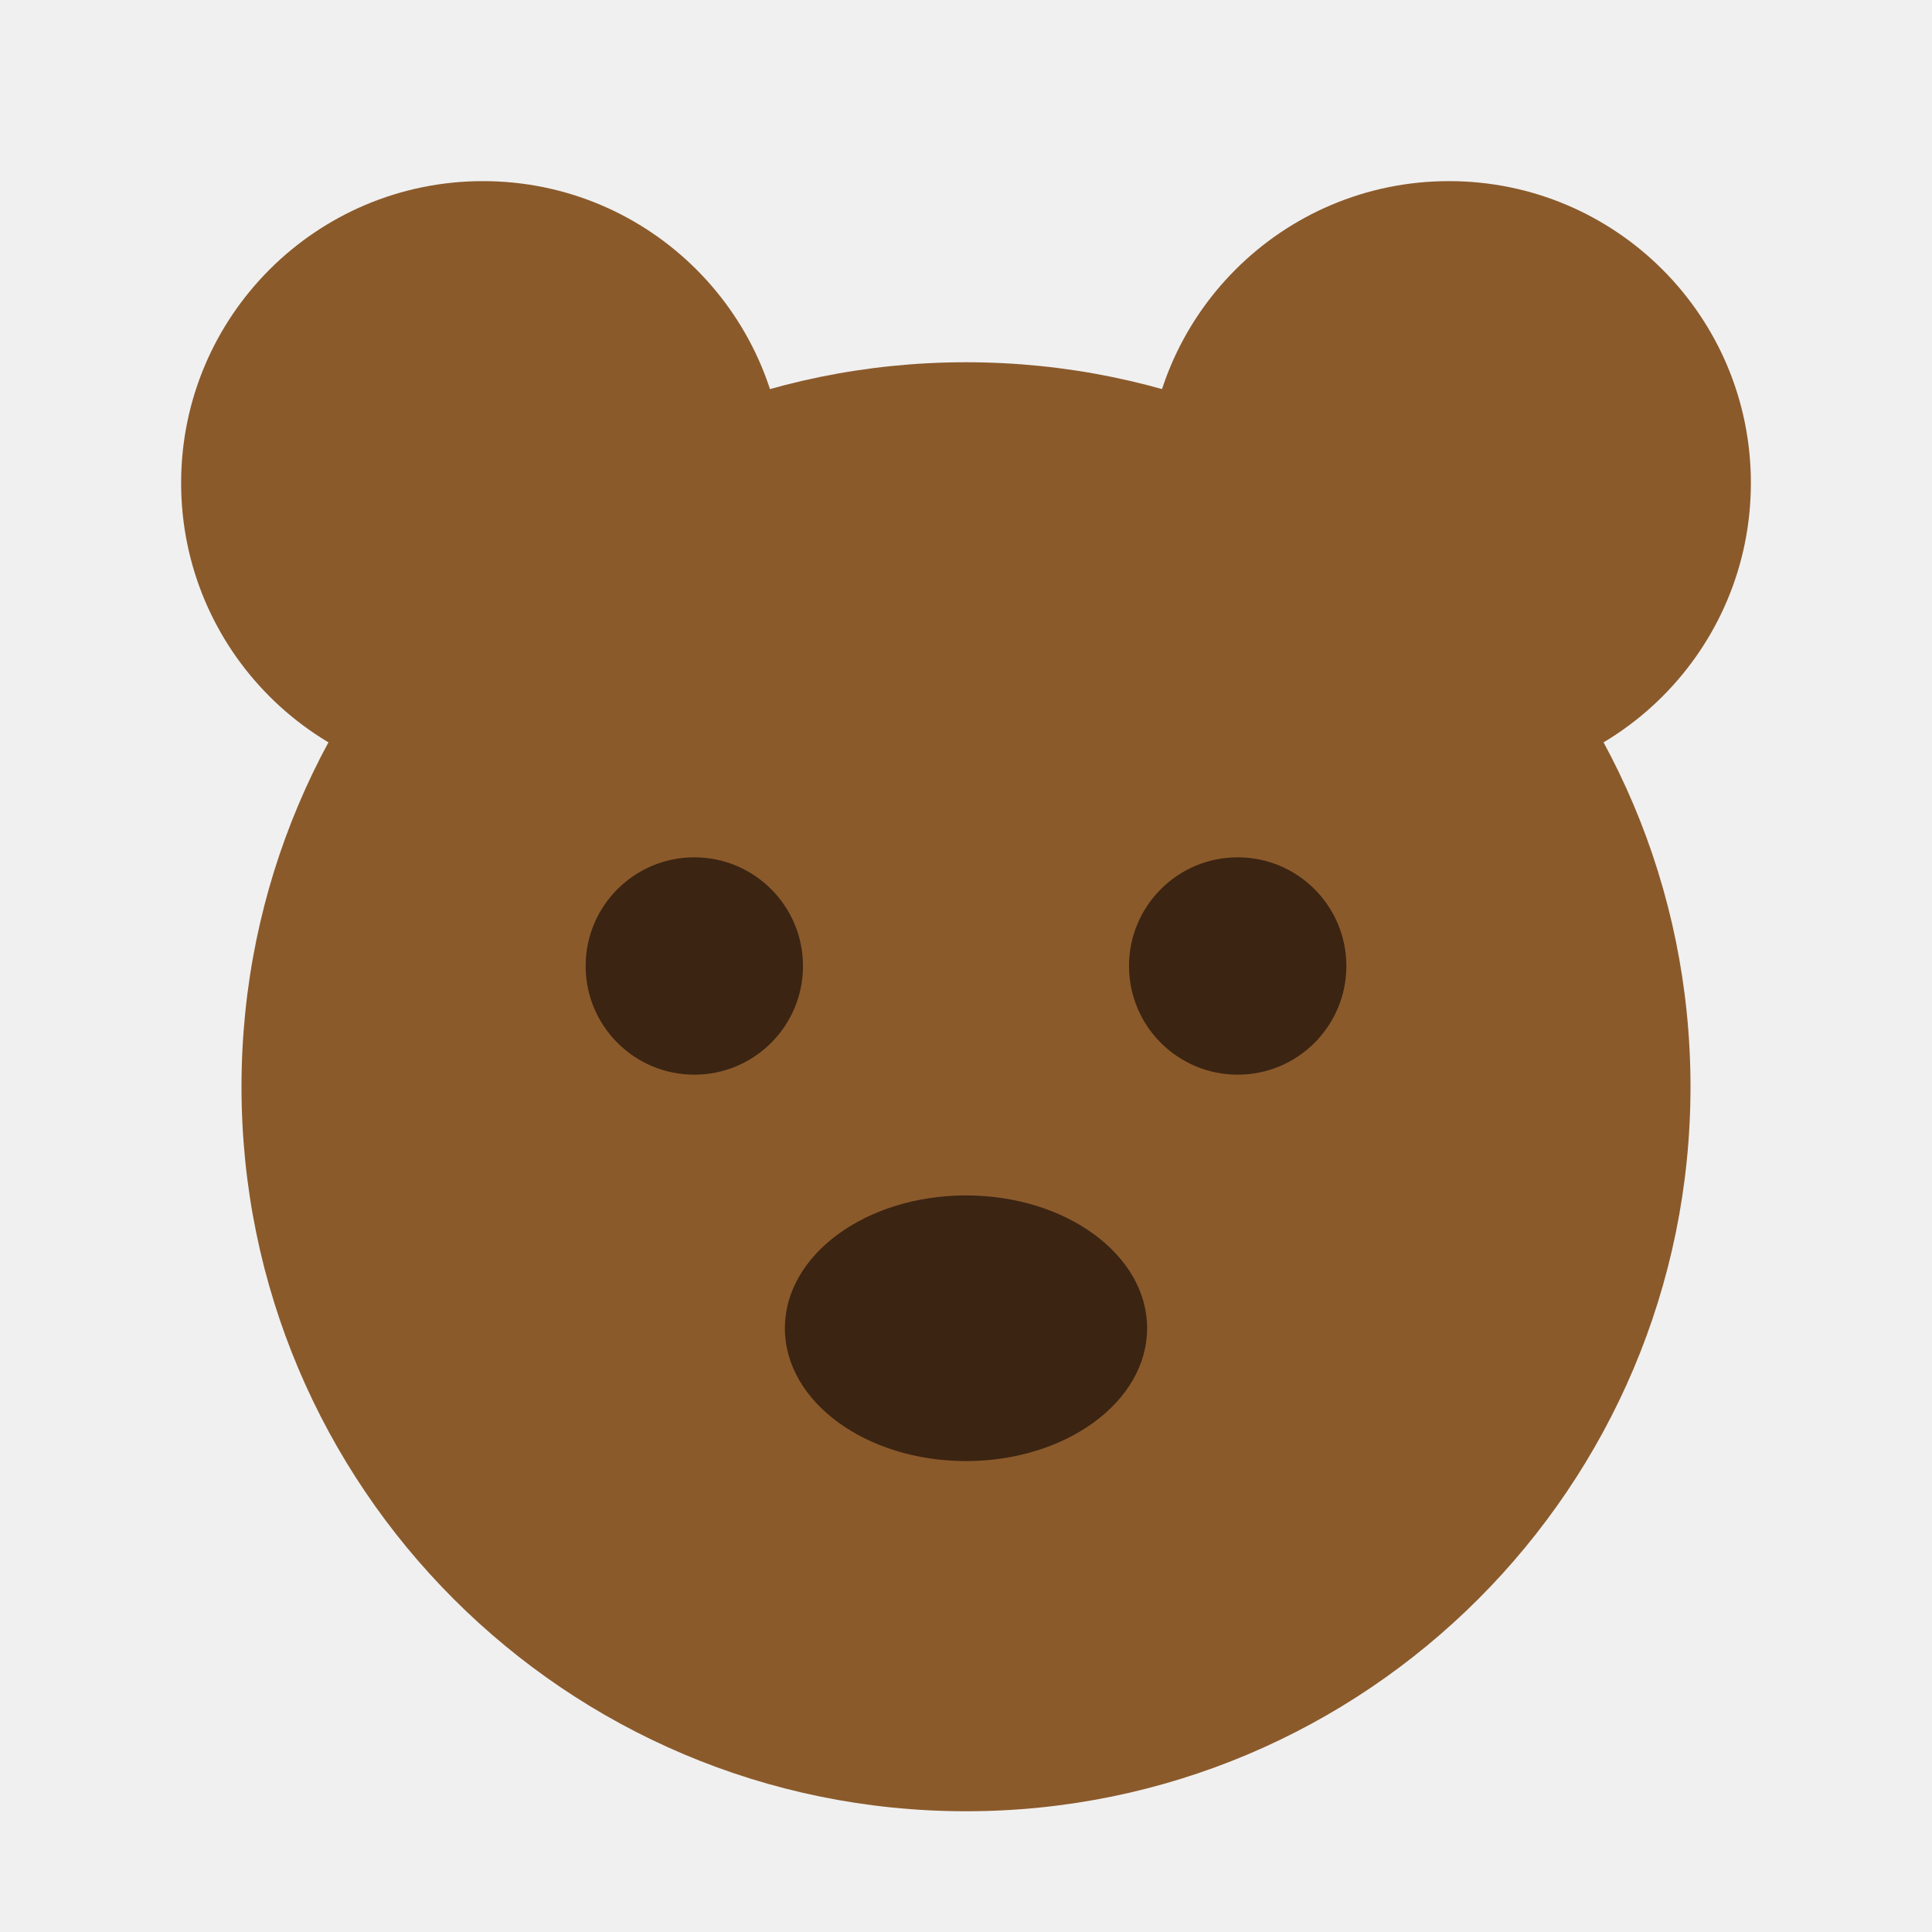
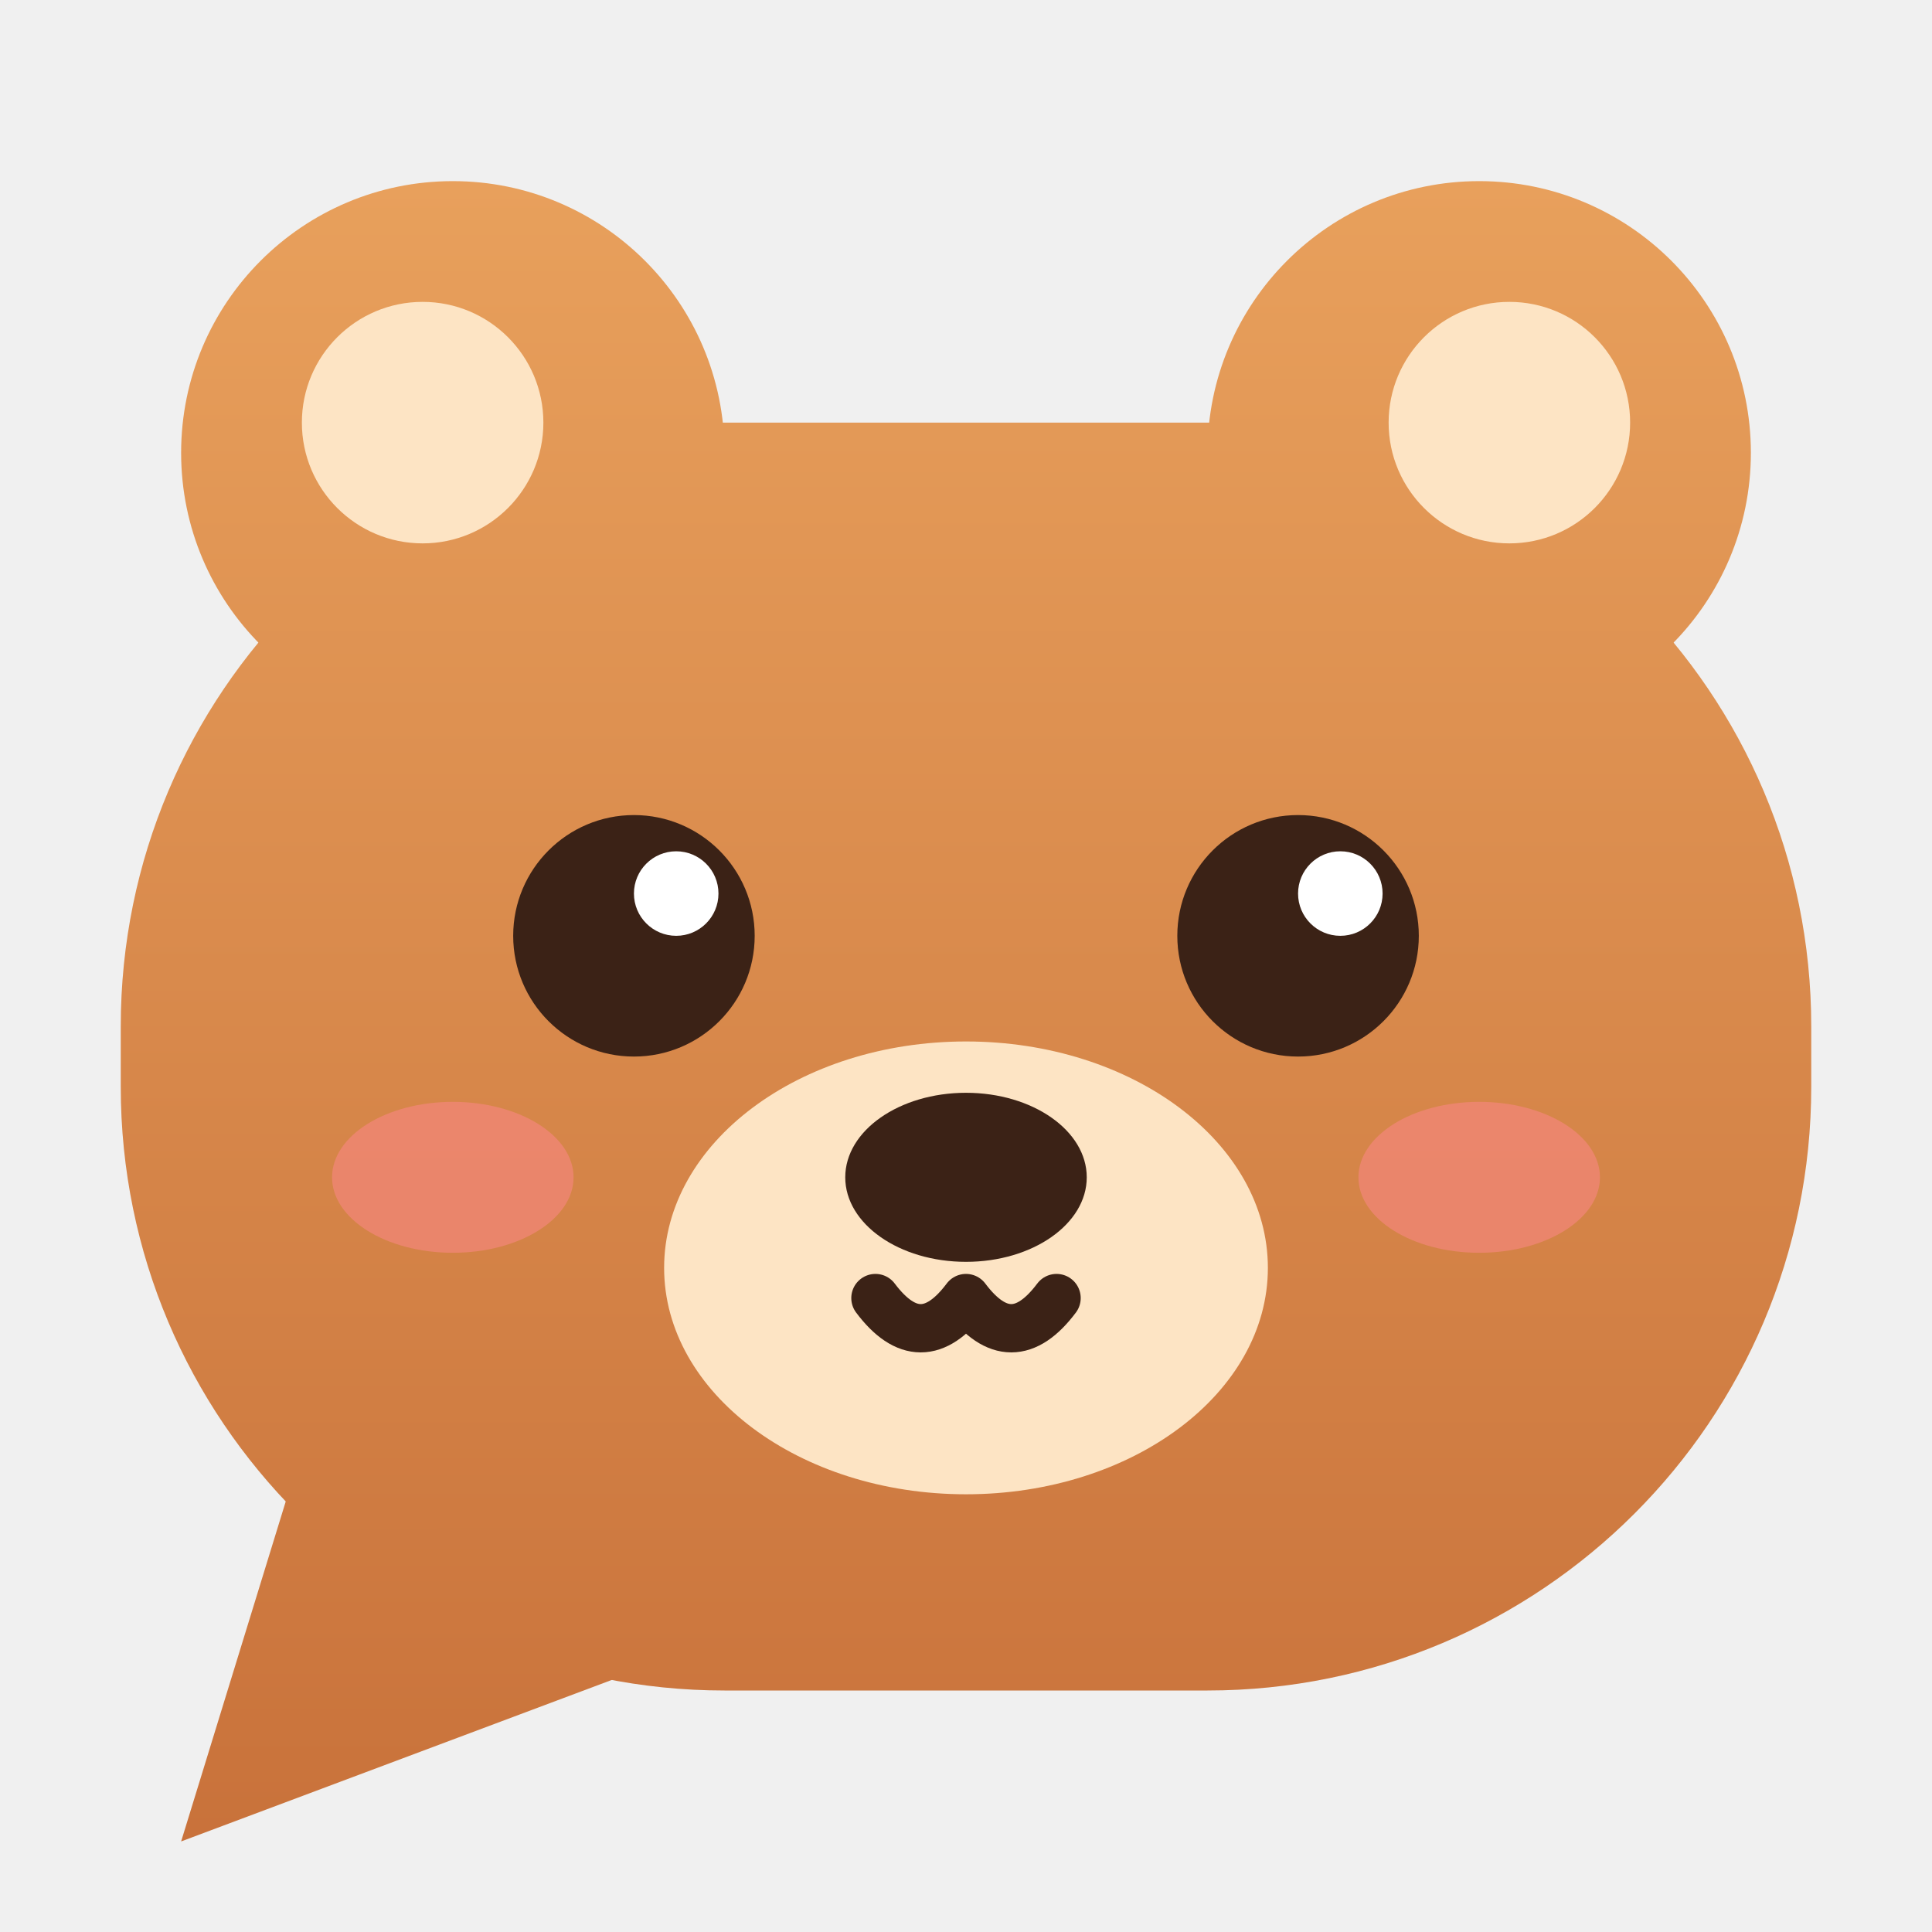
<svg xmlns="http://www.w3.org/2000/svg" viewBox="0 0 32 32">
-   <g fill="#8b5a2b">
-     <circle cx="8" cy="8" r="5" />
-     <circle cx="24" cy="8" r="5" />
-     <circle cx="16" cy="18" r="12" />
+   <defs>
+     <linearGradient id="fur" x1="0" y1="3" x2="0" y2="31" gradientUnits="userSpaceOnUse">
+       <stop offset="0" stop-color="#e8a05c" />
+       <stop offset="1" stop-color="#c8713a" />
+     </linearGradient>
+   </defs>
+   <g fill="url(#fur)">
+     <circle cx="7.5" cy="7.5" r="4.5" />
+     <circle cx="24.5" cy="7.5" r="4.5" />
+     <rect x="2" y="7" width="28" height="21" rx="10" />
+     <path d="M5 24 3 30.5l8-3z" />
  </g>
-   <g fill="#3b2412">
-     <circle cx="11.5" cy="16" r="1.8" />
-     <circle cx="20.5" cy="16" r="1.8" />
-     <ellipse cx="16" cy="22" rx="3" ry="2.2" />
+   <g fill="#fde4c4">
+     <circle cx="7" cy="7" r="2" />
+     <circle cx="25" cy="7" r="2" />
+     <ellipse cx="16" cy="21" rx="5" ry="3.75" />
+   </g>
+   <g fill="#f4867a" opacity=".7">
+     <ellipse cx="7.5" cy="19.5" rx="2" ry="1.25" />
+     <ellipse cx="24.5" cy="19.5" rx="2" ry="1.25" />
+   </g>
+   <g fill="#3b2216">
+     <circle cx="10.5" cy="15.5" r="2" />
+     <circle cx="21.5" cy="15.5" r="2" />
+     <ellipse cx="16" cy="19.5" rx="2" ry="1.4" />
+   </g>
+   <path d="M14.5 21.5q.75 1 1.5 0q.75 1 1.5 0" fill="none" stroke="#3b2216" stroke-width=".8" stroke-linecap="round" stroke-linejoin="round" />
+   <g fill="#fff">
+     <circle cx="11.2" cy="14.8" r=".7" />
+     <circle cx="22.2" cy="14.8" r=".7" />
  </g>
</svg>
